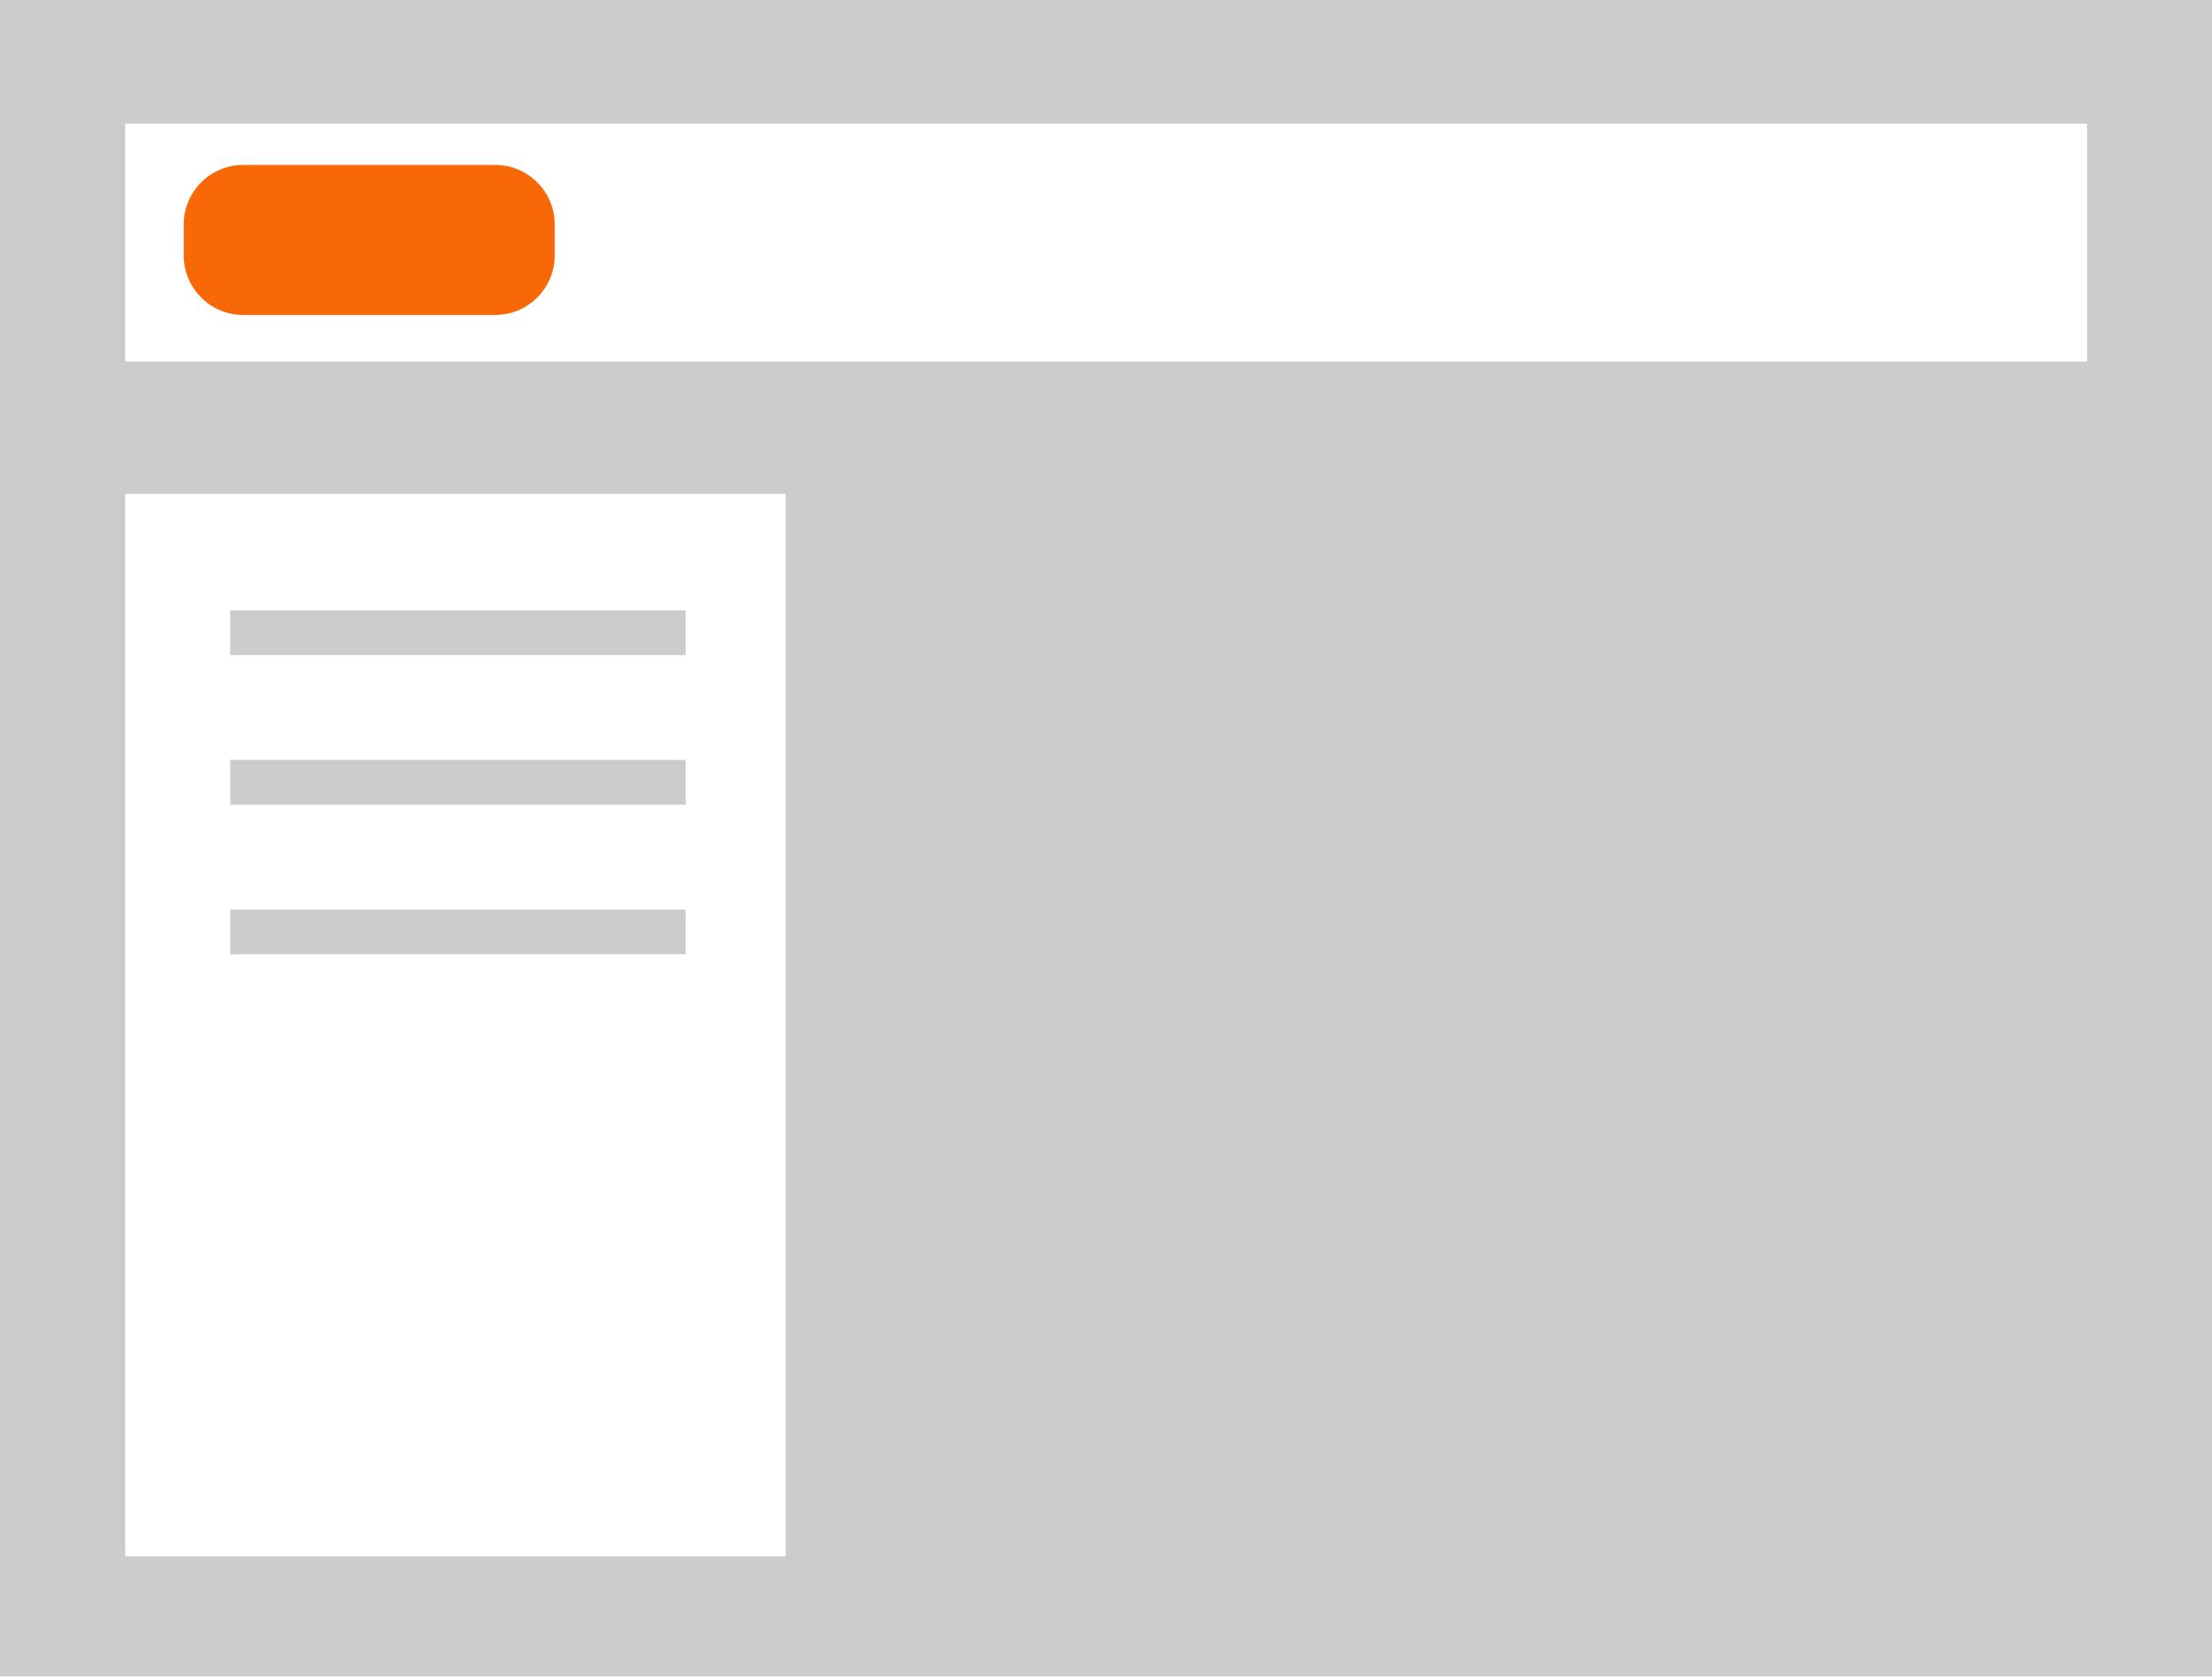
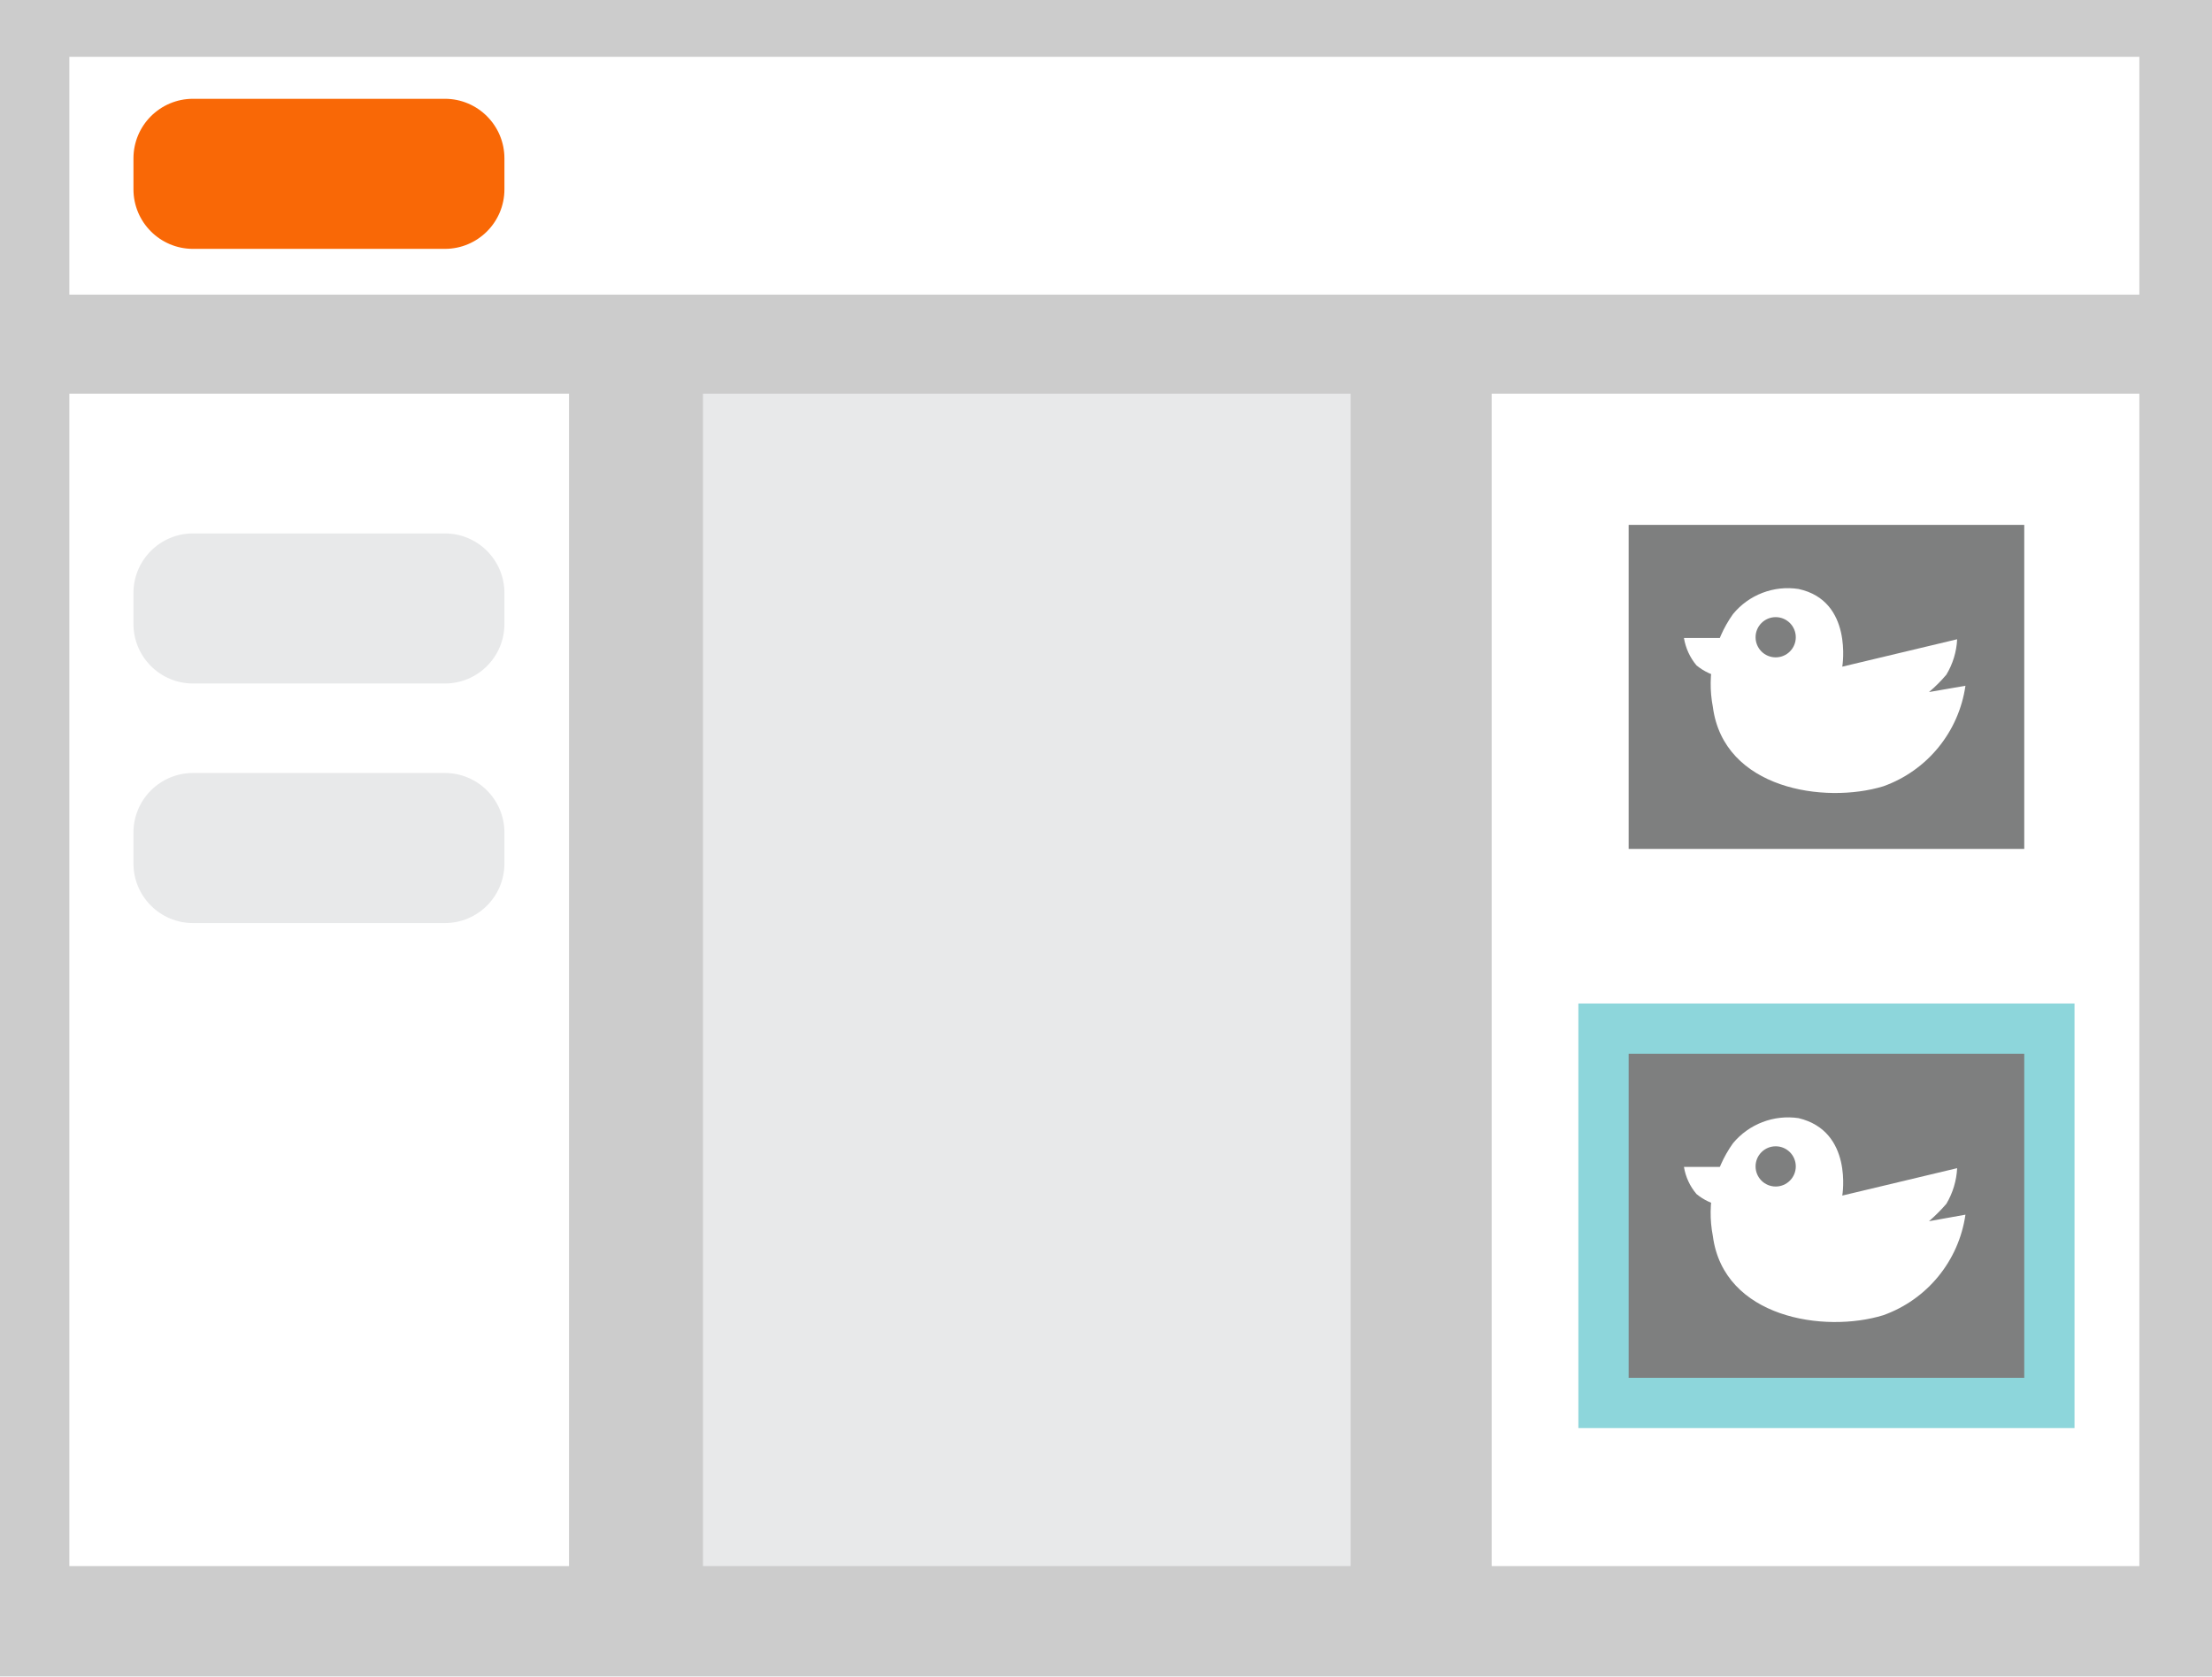
<svg xmlns="http://www.w3.org/2000/svg" viewBox="0 0 88.01 66.68">
  <defs>
-     <style>.cls-1{fill:#ccc;}.cls-2{fill:#fff;}.cls-3{fill:#f96806;}</style>
+     <style>.cls-1{fill:#ccc;}.cls-2{fill:#fff;}.cls-3{fill:#e8e9ea;}.cls-4{fill:#7e7f7f;}.cls-5,.cls-6{fill:none;stroke-miterlimit:10;stroke-width:2px;}.cls-5{stroke:#fff;}.cls-6{stroke:#8dd6db;}.cls-7{fill:#f96806;}</style>
  </defs>
  <g id="レイヤー_2" data-name="レイヤー 2">
    <g id="レイヤー_1-2" data-name="レイヤー 1">
      <rect class="cls-1" width="88.01" height="66.68" />
-       <rect class="cls-2" x="4.98" y="4.92" width="78.06" height="9.46" />
-       <rect class="cls-2" x="4.98" y="19.65" width="26.28" height="42.26" />
-       <rect class="cls-3" x="7.31" y="6.56" width="14.76" height="5.97" rx="2.37" />
-       <rect class="cls-1" x="9.16" y="24.28" width="18.12" height="1.78" />
-       <rect class="cls-1" x="9.16" y="30.23" width="18.12" height="1.78" />
-       <rect class="cls-1" x="9.16" y="36.18" width="18.12" height="1.78" />
+       <rect class="cls-2" x="2.76" y="2.26" width="82.36" height="9.46" />
+       <rect class="cls-2" x="2.76" y="15.66" width="19.88" height="46.64" />
+       <rect class="cls-3" x="27.97" y="15.66" width="25.77" height="46.64" />
+       <rect class="cls-2" x="59.35" y="15.66" width="25.77" height="46.64" />
+       <rect class="cls-4" x="63.8" y="19.88" width="17.74" height="14.89" />
+       <rect class="cls-5" x="63.8" y="19.88" width="17.74" height="14.89" />
+       <path class="cls-2" d="M73.3,26.52l4.57-1.09a3,3,0,0,1-.43,1.41,5.76,5.76,0,0,1-.69.69l1.45-.25a5,5,0,0,1-3.27,4c-2.34.71-6.35.11-6.78-3.16a4.81,4.81,0,0,1,.8-3.69,2.82,2.82,0,0,1,2.61-1C73.74,23.9,73.3,26.52,73.3,26.52Z" />
+       <path class="cls-2" d="M68.6,25.38H67a2.27,2.27,0,0,0,.5,1.09,2.25,2.25,0,0,0,1,.47Z" />
+       <circle class="cls-4" cx="70.65" cy="25.35" r="0.8" />
+       <rect class="cls-4" x="63.8" y="40.92" width="17.74" height="14.89" />
+       <rect class="cls-6" x="63.8" y="40.92" width="17.74" height="14.89" />
+       <path class="cls-2" d="M73.3,47.56l4.57-1.09a3.08,3.08,0,0,1-.43,1.42,6.75,6.75,0,0,1-.69.69l1.45-.26a5,5,0,0,1-3.27,4c-2.34.72-6.35.11-6.78-3.15a4.79,4.79,0,0,1,.8-3.69,2.85,2.85,0,0,1,2.61-1C73.74,45,73.3,47.56,73.3,47.56Z" />
+       <path class="cls-2" d="M68.6,46.42H67a2.22,2.22,0,0,0,.5,1.08,2.25,2.25,0,0,0,1,.47Z" />
+       <circle class="cls-4" cx="70.65" cy="46.4" r="0.8" />
+       <rect class="cls-7" x="5.31" y="3.93" width="14.76" height="5.97" rx="2.37" />
+       <rect class="cls-3" x="5.31" y="21.22" width="14.76" height="5.97" rx="2.37" />
+       <rect class="cls-3" x="5.31" y="30.75" width="14.76" height="5.97" rx="2.37" />
    </g>
  </g>
</svg>
